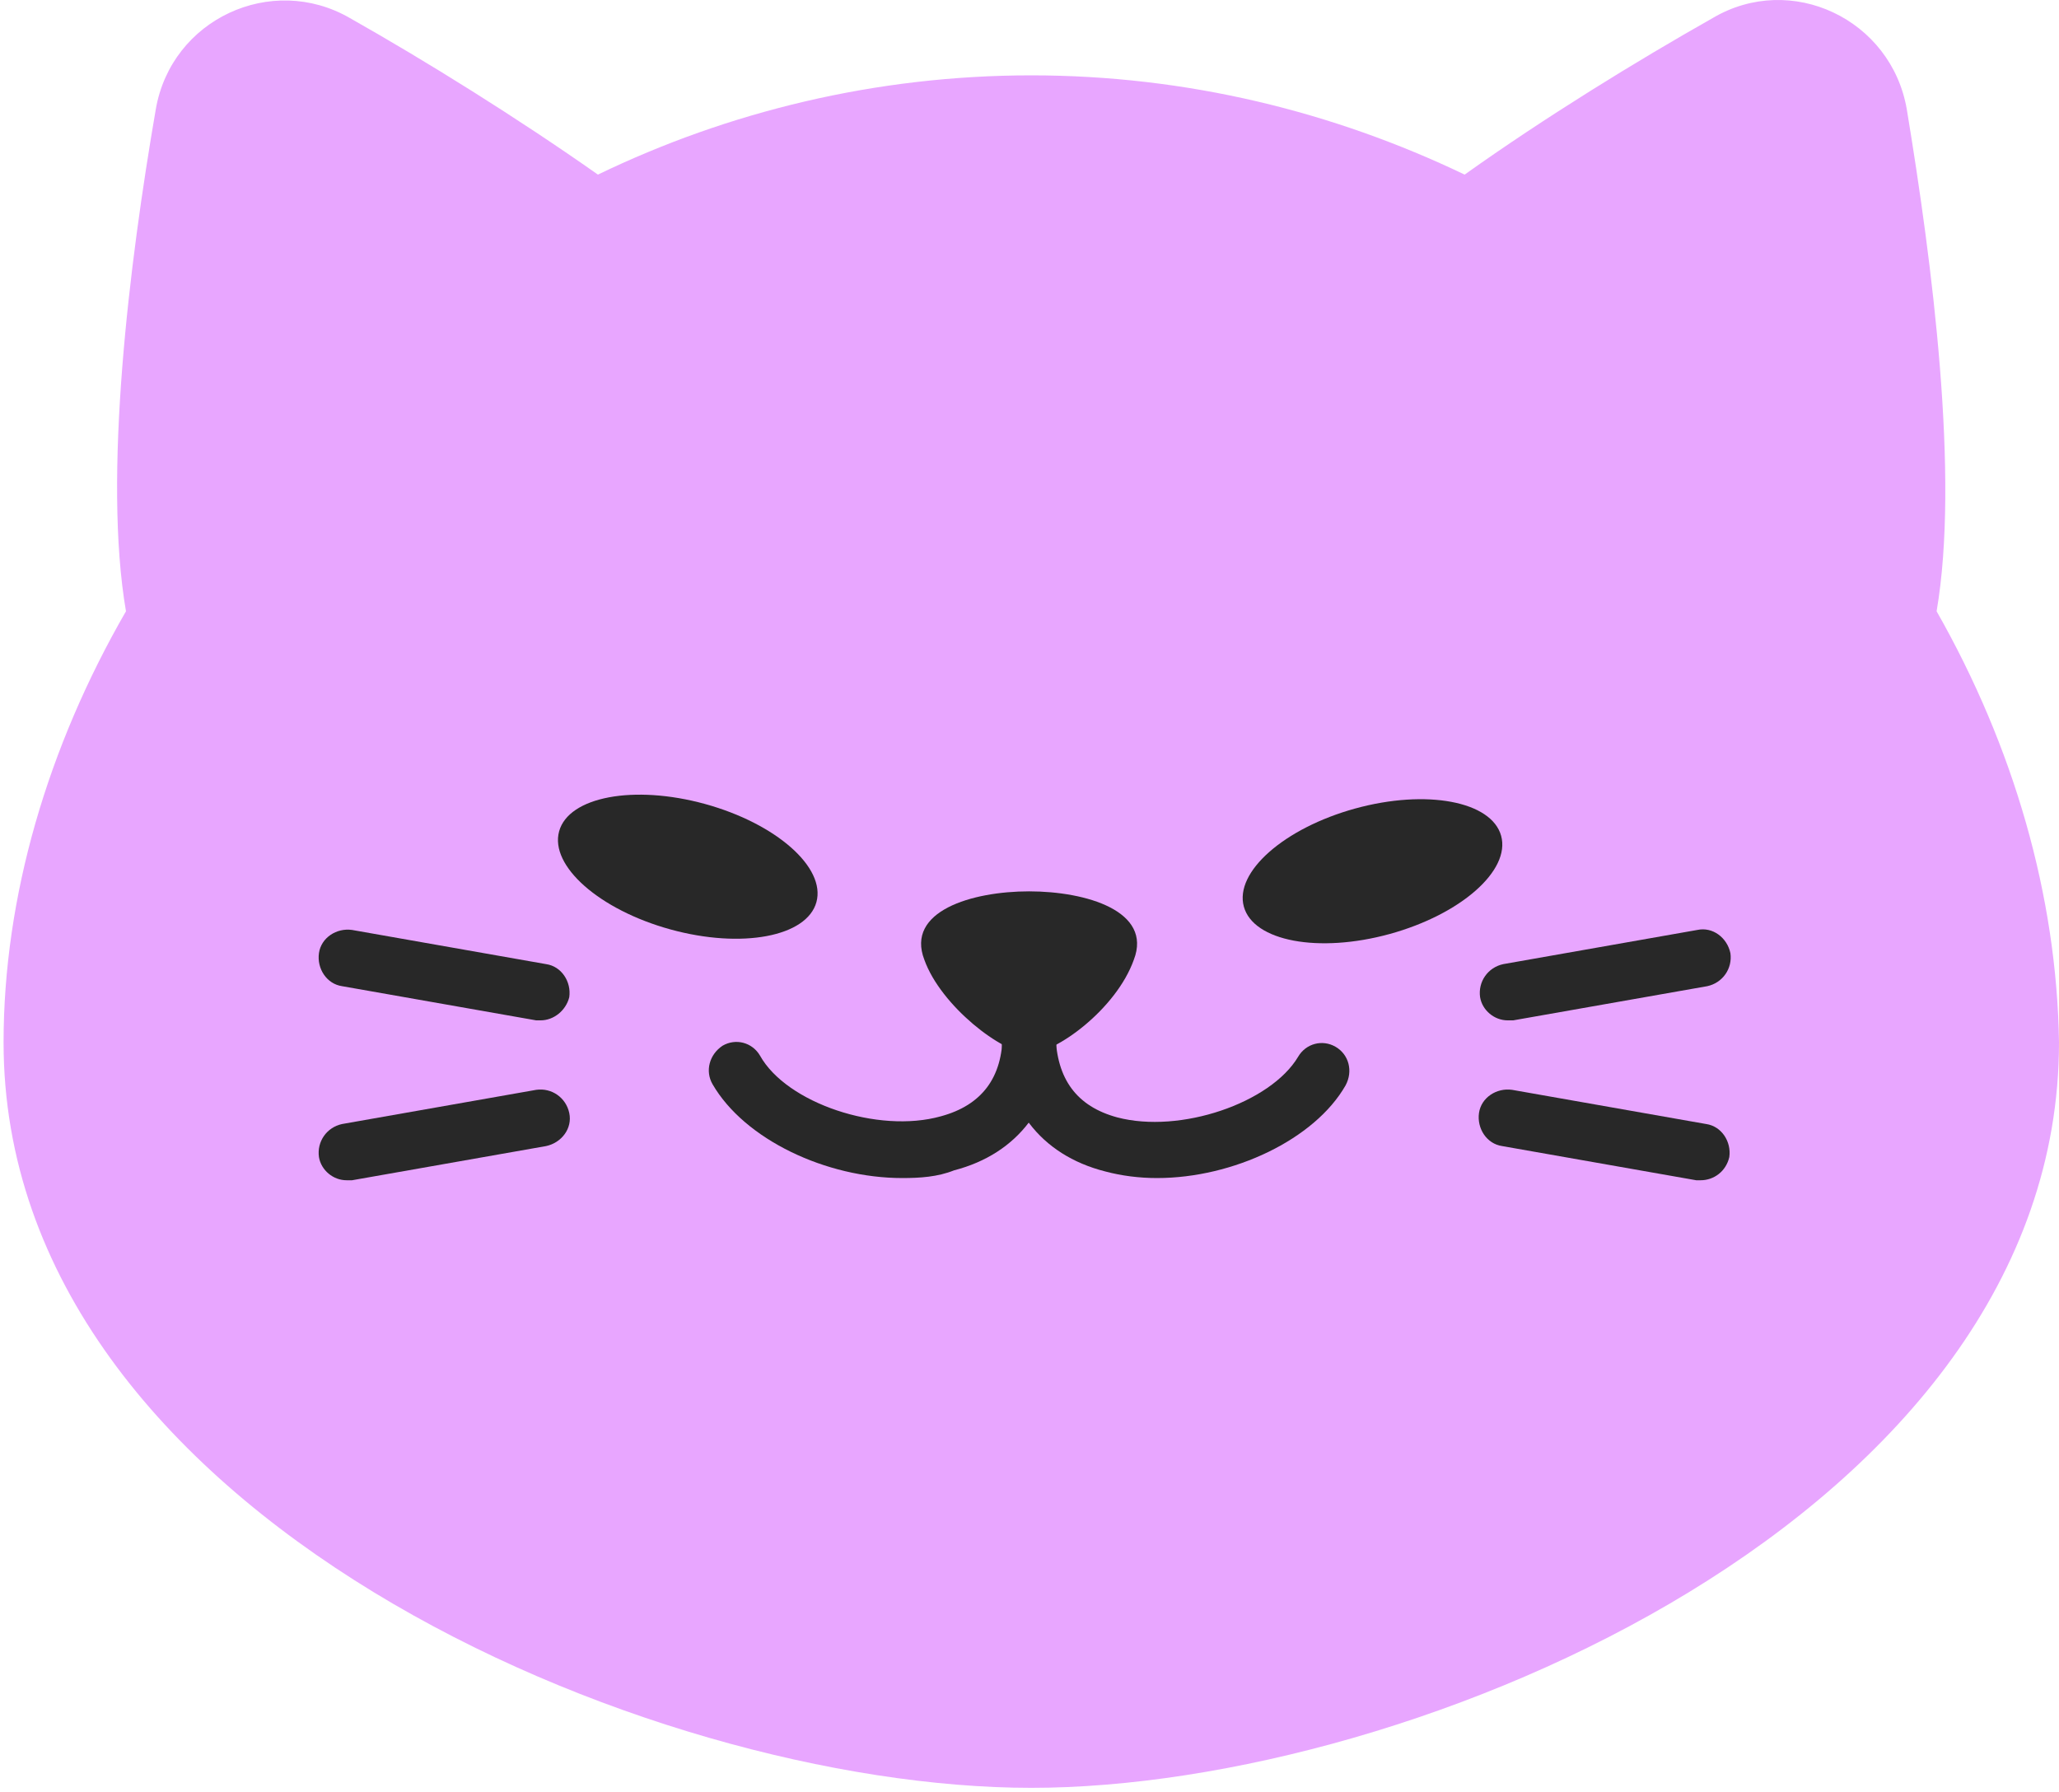
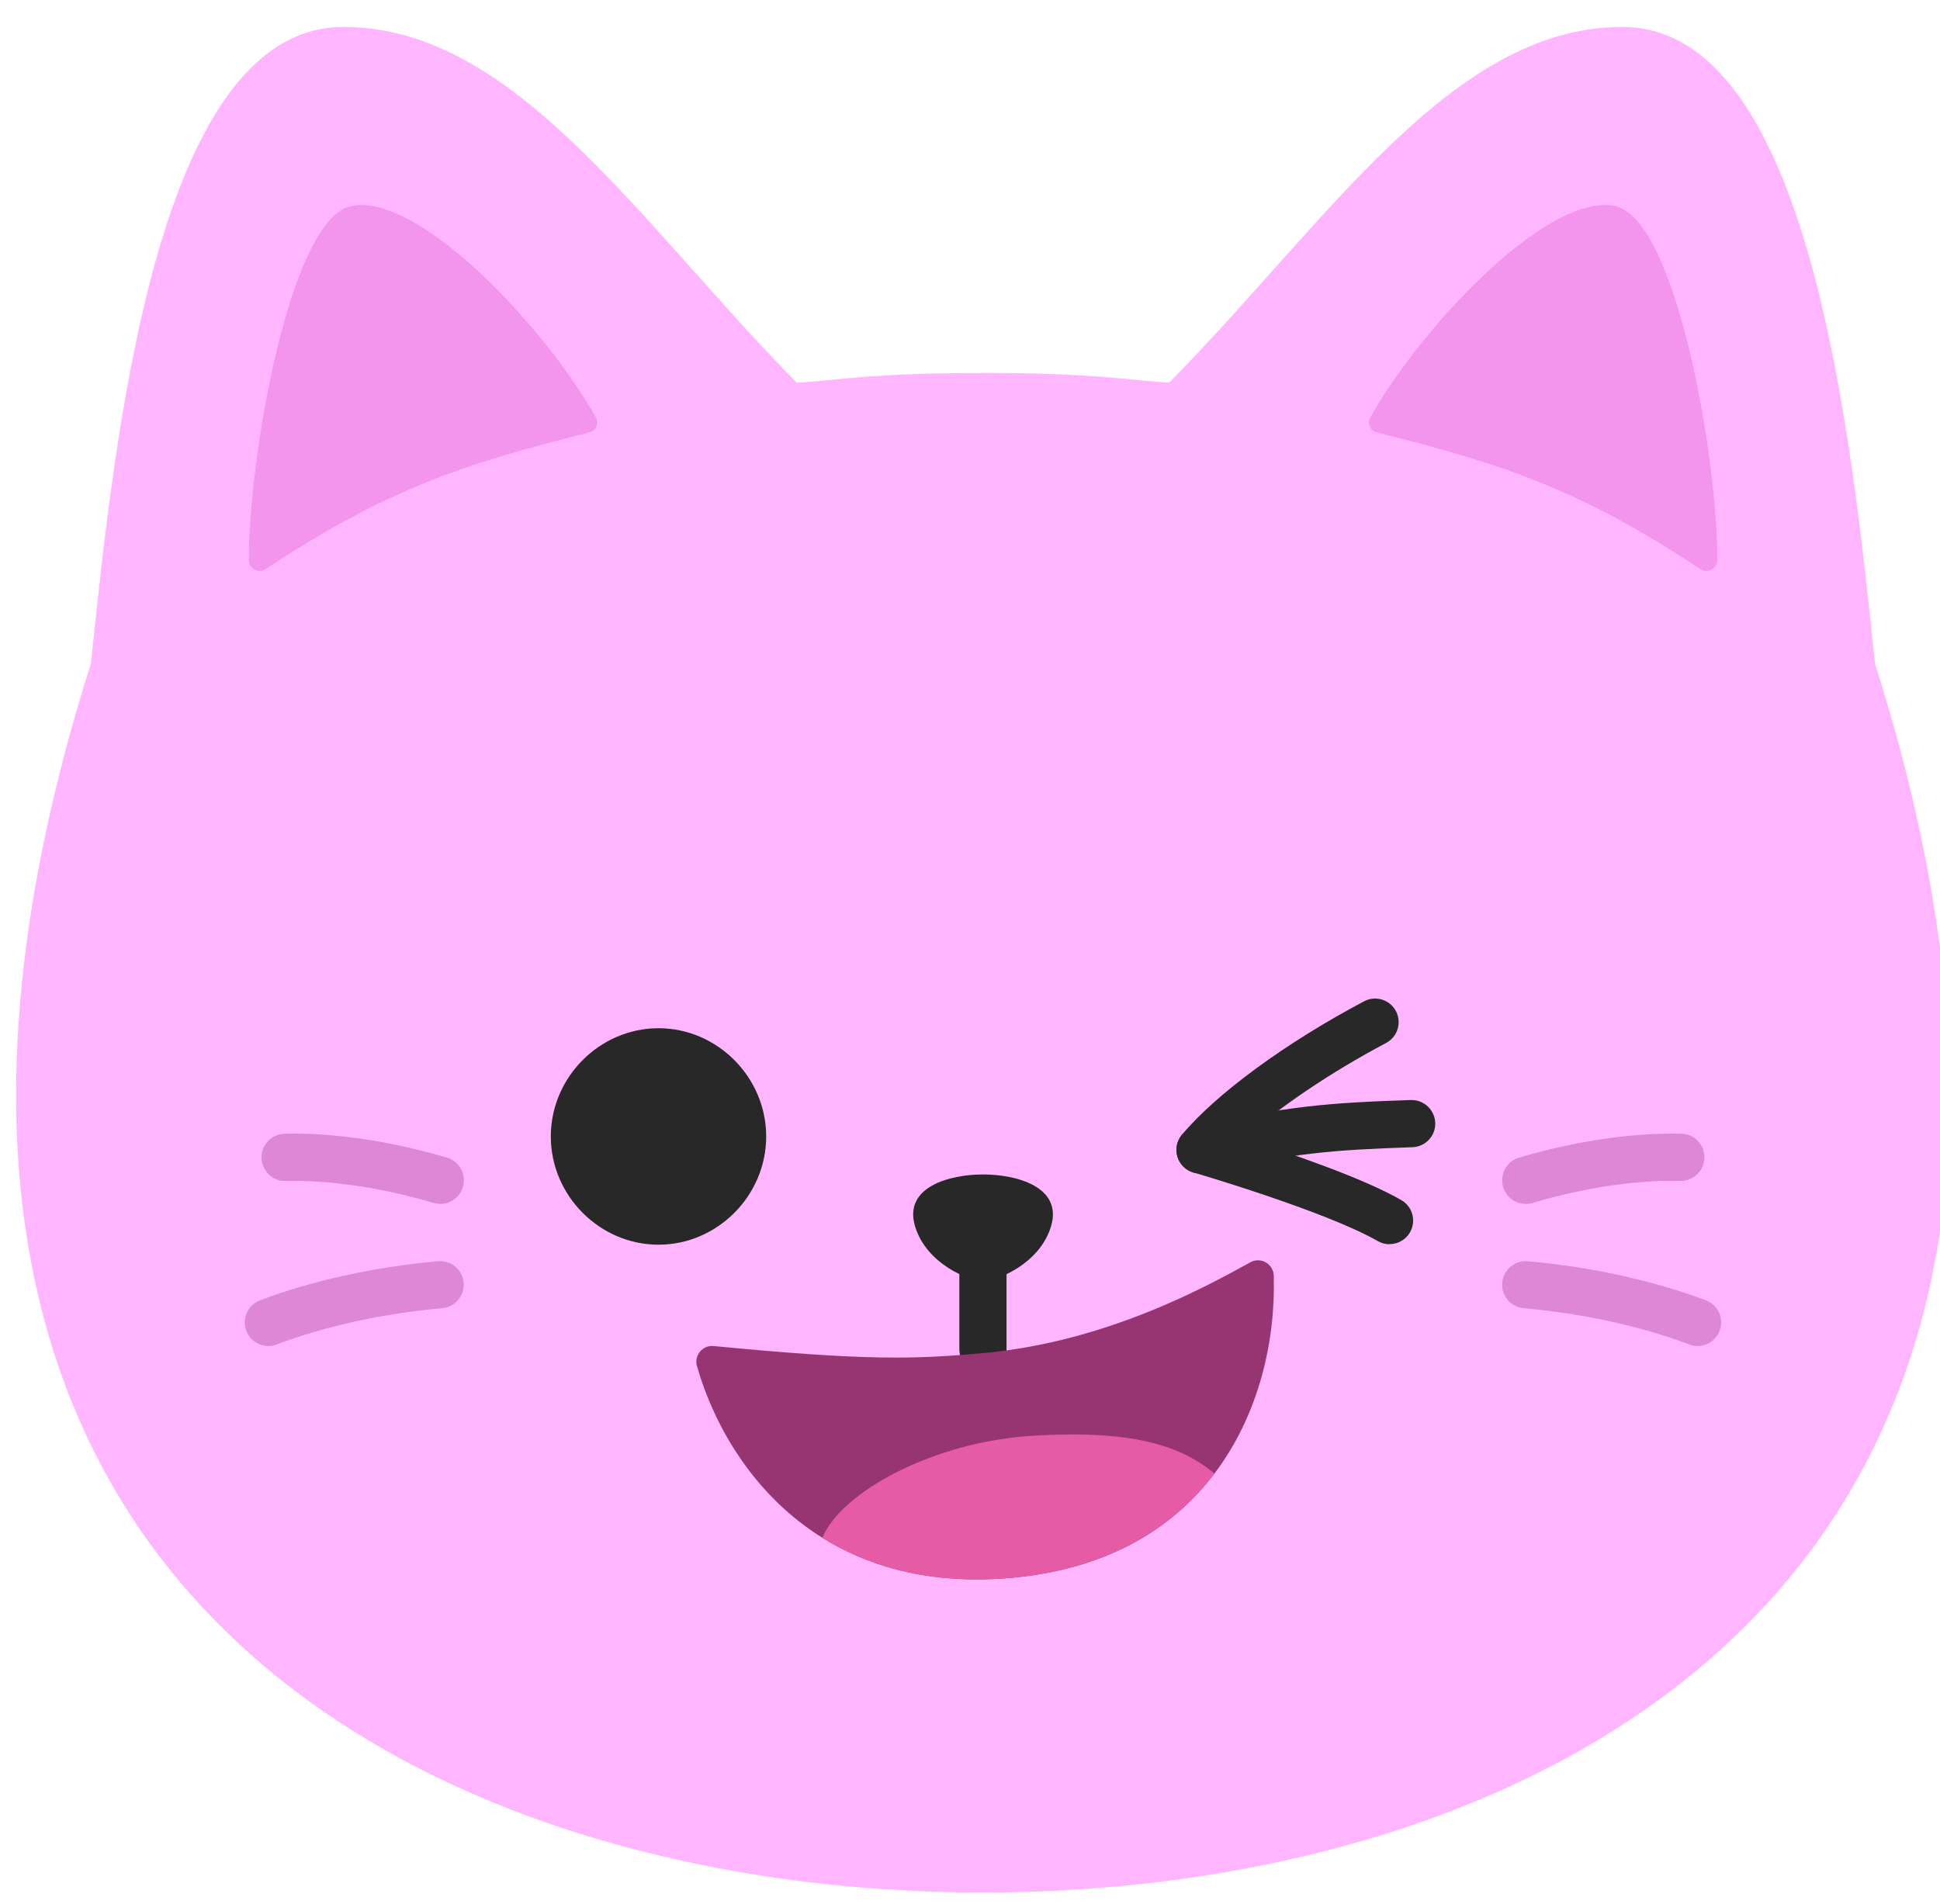
- <svg xmlns="http://www.w3.org/2000/svg" width="362" height="315" viewBox="0 0 362 315" fill="none">
-   <path d="M340.481 107.478C344.553 83.824 339.706 46.21 335.247 19.26C332.533 3.362 314.891 -4.975 301.126 3.168C287.749 10.729 271.658 20.617 257.505 30.7C234.435 19.648 208.651 13.25 181.315 13.25C153.979 13.25 128.001 19.648 105.124 30.7C90.778 20.617 74.881 10.729 61.504 3.168C47.739 -4.781 30.097 3.362 27.383 19.26C22.73 46.21 18.077 83.824 22.149 107.478C8.384 131.326 0.629 157.694 0.629 183.287C0.629 266.269 113.849 314.353 181.315 314.353C248.781 314.353 362.001 266.269 362.001 183.287C361.613 157.5 354.052 131.326 340.481 107.478Z" fill="#E8A6FF" />
-   <path d="M180.927 156.725C191.008 156.725 202.641 160.215 199.345 168.745C196.243 177.47 185.58 185.226 180.927 185.226C176.274 185.226 165.418 176.889 162.51 168.745C159.214 160.215 170.846 156.725 180.927 156.725Z" fill="#282828" />
-   <path d="M158.632 207.135C145.255 207.135 130.909 200.349 125.287 190.655C123.93 188.328 124.705 185.42 127.032 183.869C129.358 182.511 132.266 183.287 133.623 185.613C138.276 193.951 154.367 199.379 165.418 196.277C172.591 194.338 176.275 189.491 176.275 181.736C176.275 179.021 178.407 176.889 181.121 176.889C183.835 176.889 185.968 179.215 185.774 181.93C185.58 194.144 178.989 202.869 167.744 205.778C164.836 206.941 161.734 207.135 158.632 207.135Z" fill="#282828" />
-   <path d="M203.416 207.135C200.314 207.135 197.212 206.747 194.304 205.971C182.866 203.063 176.274 194.338 176.08 182.124C176.08 179.409 178.213 177.276 180.733 177.083C183.447 177.083 185.386 179.215 185.58 181.93C185.774 189.685 189.263 194.532 196.436 196.471C207.487 199.379 223.384 193.95 228.231 185.807C229.588 183.481 232.496 182.705 234.822 184.062C237.149 185.42 237.924 188.328 236.567 190.848C231.139 200.349 216.793 207.135 203.416 207.135Z" fill="#282828" />
-   <path d="M265.067 179.409C262.74 179.409 260.608 177.664 260.22 175.338C259.832 172.623 261.577 170.103 264.291 169.521L298.412 163.511C301.126 162.929 303.647 164.868 304.228 167.582C304.616 170.297 302.871 172.817 300.157 173.399L266.036 179.409C265.648 179.409 265.26 179.409 265.067 179.409Z" fill="#282828" />
-   <path d="M298.994 207.523C298.8 207.523 298.412 207.523 298.219 207.523L264.098 201.512C261.383 201.124 259.639 198.41 260.026 195.696C260.414 192.981 263.128 191.236 265.843 191.624L299.963 197.635C302.678 198.022 304.422 200.737 304.035 203.451C303.453 205.972 301.321 207.523 298.994 207.523Z" fill="#282828" />
-   <path d="M95.044 179.409C94.85 179.409 94.462 179.409 94.268 179.409L60.147 173.399C57.433 173.011 55.688 170.297 56.076 167.582C56.464 164.868 59.178 163.123 61.892 163.511L96.013 169.521C98.727 169.909 100.472 172.623 100.084 175.338C99.503 177.664 97.37 179.409 95.044 179.409Z" fill="#282828" />
-   <path d="M60.923 207.523C58.596 207.523 56.464 205.778 56.076 203.451C55.688 200.737 57.433 198.216 60.147 197.635L94.268 191.624C96.983 191.236 99.503 192.981 100.084 195.696C100.666 198.41 98.727 200.931 96.013 201.512L61.892 207.523C61.505 207.523 61.311 207.523 60.923 207.523Z" fill="#282828" />
-   <path d="M143.538 158.617C145.214 152.525 136.446 144.8 123.954 141.363C111.462 137.926 99.977 140.077 98.301 146.169C96.625 152.26 105.393 159.985 117.885 163.422C130.377 166.86 141.862 164.708 143.538 158.617Z" fill="#282828" />
-   <path d="M244.337 164.219C256.829 160.781 265.597 153.057 263.921 146.965C262.245 140.874 250.76 138.722 238.268 142.159C225.776 145.597 217.008 153.321 218.684 159.413C220.36 165.505 231.845 167.656 244.337 164.219Z" fill="#282828" />
+ <svg xmlns="http://www.w3.org/2000/svg" width="54" height="53" viewBox="0 0 54 53" fill="none">
+   <path d="M27.362 10.382C27.741 10.382 28.085 10.384 28.402 10.391C29.655 10.41 30.467 10.469 31.098 10.526C31.661 10.577 32.081 10.627 32.545 10.651C36.94 6.199 40.385 0.75 45.158 0.75C50.348 0.75 51.521 12.011 52.189 18.472C60.508 44.636 42.202 52.687 27.36 52.687C12.518 52.687 -5.785 44.636 2.531 18.472C3.203 12.011 4.375 0.75 9.564 0.75C14.338 0.75 17.785 6.199 22.177 10.653C22.641 10.629 23.062 10.579 23.625 10.528C24.257 10.472 25.07 10.412 26.32 10.393C26.635 10.386 26.981 10.384 27.36 10.384L27.362 10.382Z" fill="#FFB6FF" />
+   <path d="M9.797 5.732C8.075 6.039 6.919 12.756 6.926 15.587C6.926 15.833 7.193 15.977 7.394 15.844C10.745 13.632 12.851 12.929 16.412 12.037C16.587 11.994 16.677 11.792 16.589 11.63C15.295 9.28 11.743 5.386 9.797 5.73V5.732Z" fill="#F395EC" />
+   <path d="M44.932 5.732C46.653 6.039 47.809 12.756 47.803 15.587C47.803 15.833 47.535 15.977 47.334 15.844C43.984 13.632 41.877 12.929 38.317 12.037C38.142 11.994 38.052 11.792 38.139 11.63C39.434 9.28 42.985 5.386 44.932 5.73V5.732Z" fill="#F395EC" />
+   <path d="M18.33 34.652C19.965 34.652 21.327 33.288 21.327 31.639C21.327 29.989 19.965 28.625 18.33 28.625C16.694 28.625 15.332 29.989 15.332 31.639C15.332 33.288 16.694 34.652 18.33 34.652Z" fill="#282828" />
+   <path d="M27.363 32.696C26.432 32.696 25.134 33.044 25.473 34.148C25.795 35.202 26.995 35.664 27.363 35.664C27.731 35.664 28.931 35.202 29.253 34.148C29.592 33.042 28.294 32.696 27.363 32.696Z" fill="#282828" />
+   <path d="M27.36 38.215C26.997 38.215 26.703 37.921 26.703 37.558V34.792C26.703 34.428 26.997 34.135 27.36 34.135C27.724 34.135 28.017 34.428 28.017 34.792V37.558C28.017 37.921 27.724 38.215 27.36 38.215Z" fill="#282828" />
+   <path d="M7.471 37.473C7.206 37.473 6.956 37.311 6.856 37.048C6.726 36.709 6.897 36.33 7.237 36.201C8.677 35.653 10.438 35.268 12.194 35.112C12.556 35.079 12.875 35.346 12.906 35.708C12.937 36.069 12.671 36.389 12.31 36.42C10.67 36.564 9.034 36.923 7.703 37.429C7.626 37.458 7.548 37.473 7.471 37.473Z" fill="#DD87D6" />
+   <path d="M12.254 33.516C12.193 33.516 12.13 33.507 12.068 33.489C10.636 33.065 9.171 32.848 7.954 32.876C7.592 32.894 7.29 32.598 7.281 32.234C7.273 31.871 7.56 31.571 7.923 31.562C9.278 31.529 10.881 31.766 12.44 32.228C12.789 32.331 12.988 32.697 12.885 33.045C12.8 33.33 12.539 33.516 12.254 33.516Z" fill="#DD87D6" />
+   <path d="M47.25 37.473C47.173 37.473 47.095 37.46 47.018 37.429C45.687 36.923 44.051 36.566 42.411 36.42C42.05 36.387 41.782 36.069 41.815 35.708C41.848 35.346 42.168 35.079 42.527 35.112C44.283 35.268 46.044 35.655 47.484 36.201C47.824 36.33 47.995 36.709 47.865 37.048C47.765 37.311 47.517 37.473 47.25 37.473Z" fill="#DD87D6" />
+   <path d="M42.47 33.516C42.188 33.516 41.925 33.332 41.84 33.045C41.737 32.697 41.936 32.331 42.284 32.228C43.843 31.766 45.446 31.529 46.801 31.562C47.165 31.571 47.452 31.871 47.443 32.234C47.434 32.591 47.143 32.876 46.786 32.876C46.782 32.876 46.775 32.876 46.771 32.876C45.549 32.846 44.088 33.065 42.656 33.489C42.595 33.507 42.532 33.516 42.47 33.516Z" fill="#DD87D6" />
+   <path d="M38.676 34.639C38.565 34.639 38.453 34.61 38.35 34.551C36.896 33.717 33.257 32.652 33.219 32.641C33.007 32.58 32.839 32.413 32.775 32.203C32.709 31.991 32.758 31.761 32.9 31.59C33.852 30.449 35.795 29.026 37.969 27.876C38.291 27.705 38.687 27.83 38.856 28.149C39.024 28.469 38.902 28.868 38.582 29.036C37.038 29.853 35.593 30.832 34.63 31.697C35.876 32.092 37.923 32.788 39.005 33.41C39.32 33.59 39.427 33.992 39.248 34.306C39.127 34.518 38.904 34.636 38.676 34.636V34.639Z" fill="#282828" />
+   <path d="M33.402 32.67C33.102 32.67 32.833 32.464 32.763 32.16C32.682 31.805 32.903 31.454 33.258 31.373C35.8 30.791 36.985 30.701 39.271 30.624C39.277 30.624 39.286 30.624 39.292 30.624C39.645 30.624 39.936 30.905 39.95 31.259C39.963 31.623 39.678 31.925 39.314 31.938C37.07 32.015 35.993 32.098 33.551 32.657C33.503 32.668 33.453 32.674 33.404 32.674L33.402 32.67Z" fill="#282828" />
+   <path d="M33.804 41.023C32.589 42.626 30.625 43.824 27.649 43.959C25.693 44.047 24.126 43.581 22.893 42.812C20.985 41.625 19.884 39.717 19.4 38.031C19.315 37.733 19.556 37.442 19.864 37.473C24.119 37.884 25.442 37.843 27.364 37.67C30.817 37.357 33.616 35.795 34.807 35.14C35.096 34.983 35.446 35.188 35.455 35.517C35.508 37.306 35.052 39.378 33.804 41.023Z" fill="#973472" />
+   <path d="M33.802 41.023C32.587 42.626 30.622 43.824 27.647 43.96C25.691 44.047 24.123 43.581 22.891 42.812C23.412 41.537 25.985 40.129 28.777 39.969C30.879 39.847 32.628 40.017 33.802 41.023Z" fill="#E65BA6" />
</svg>
